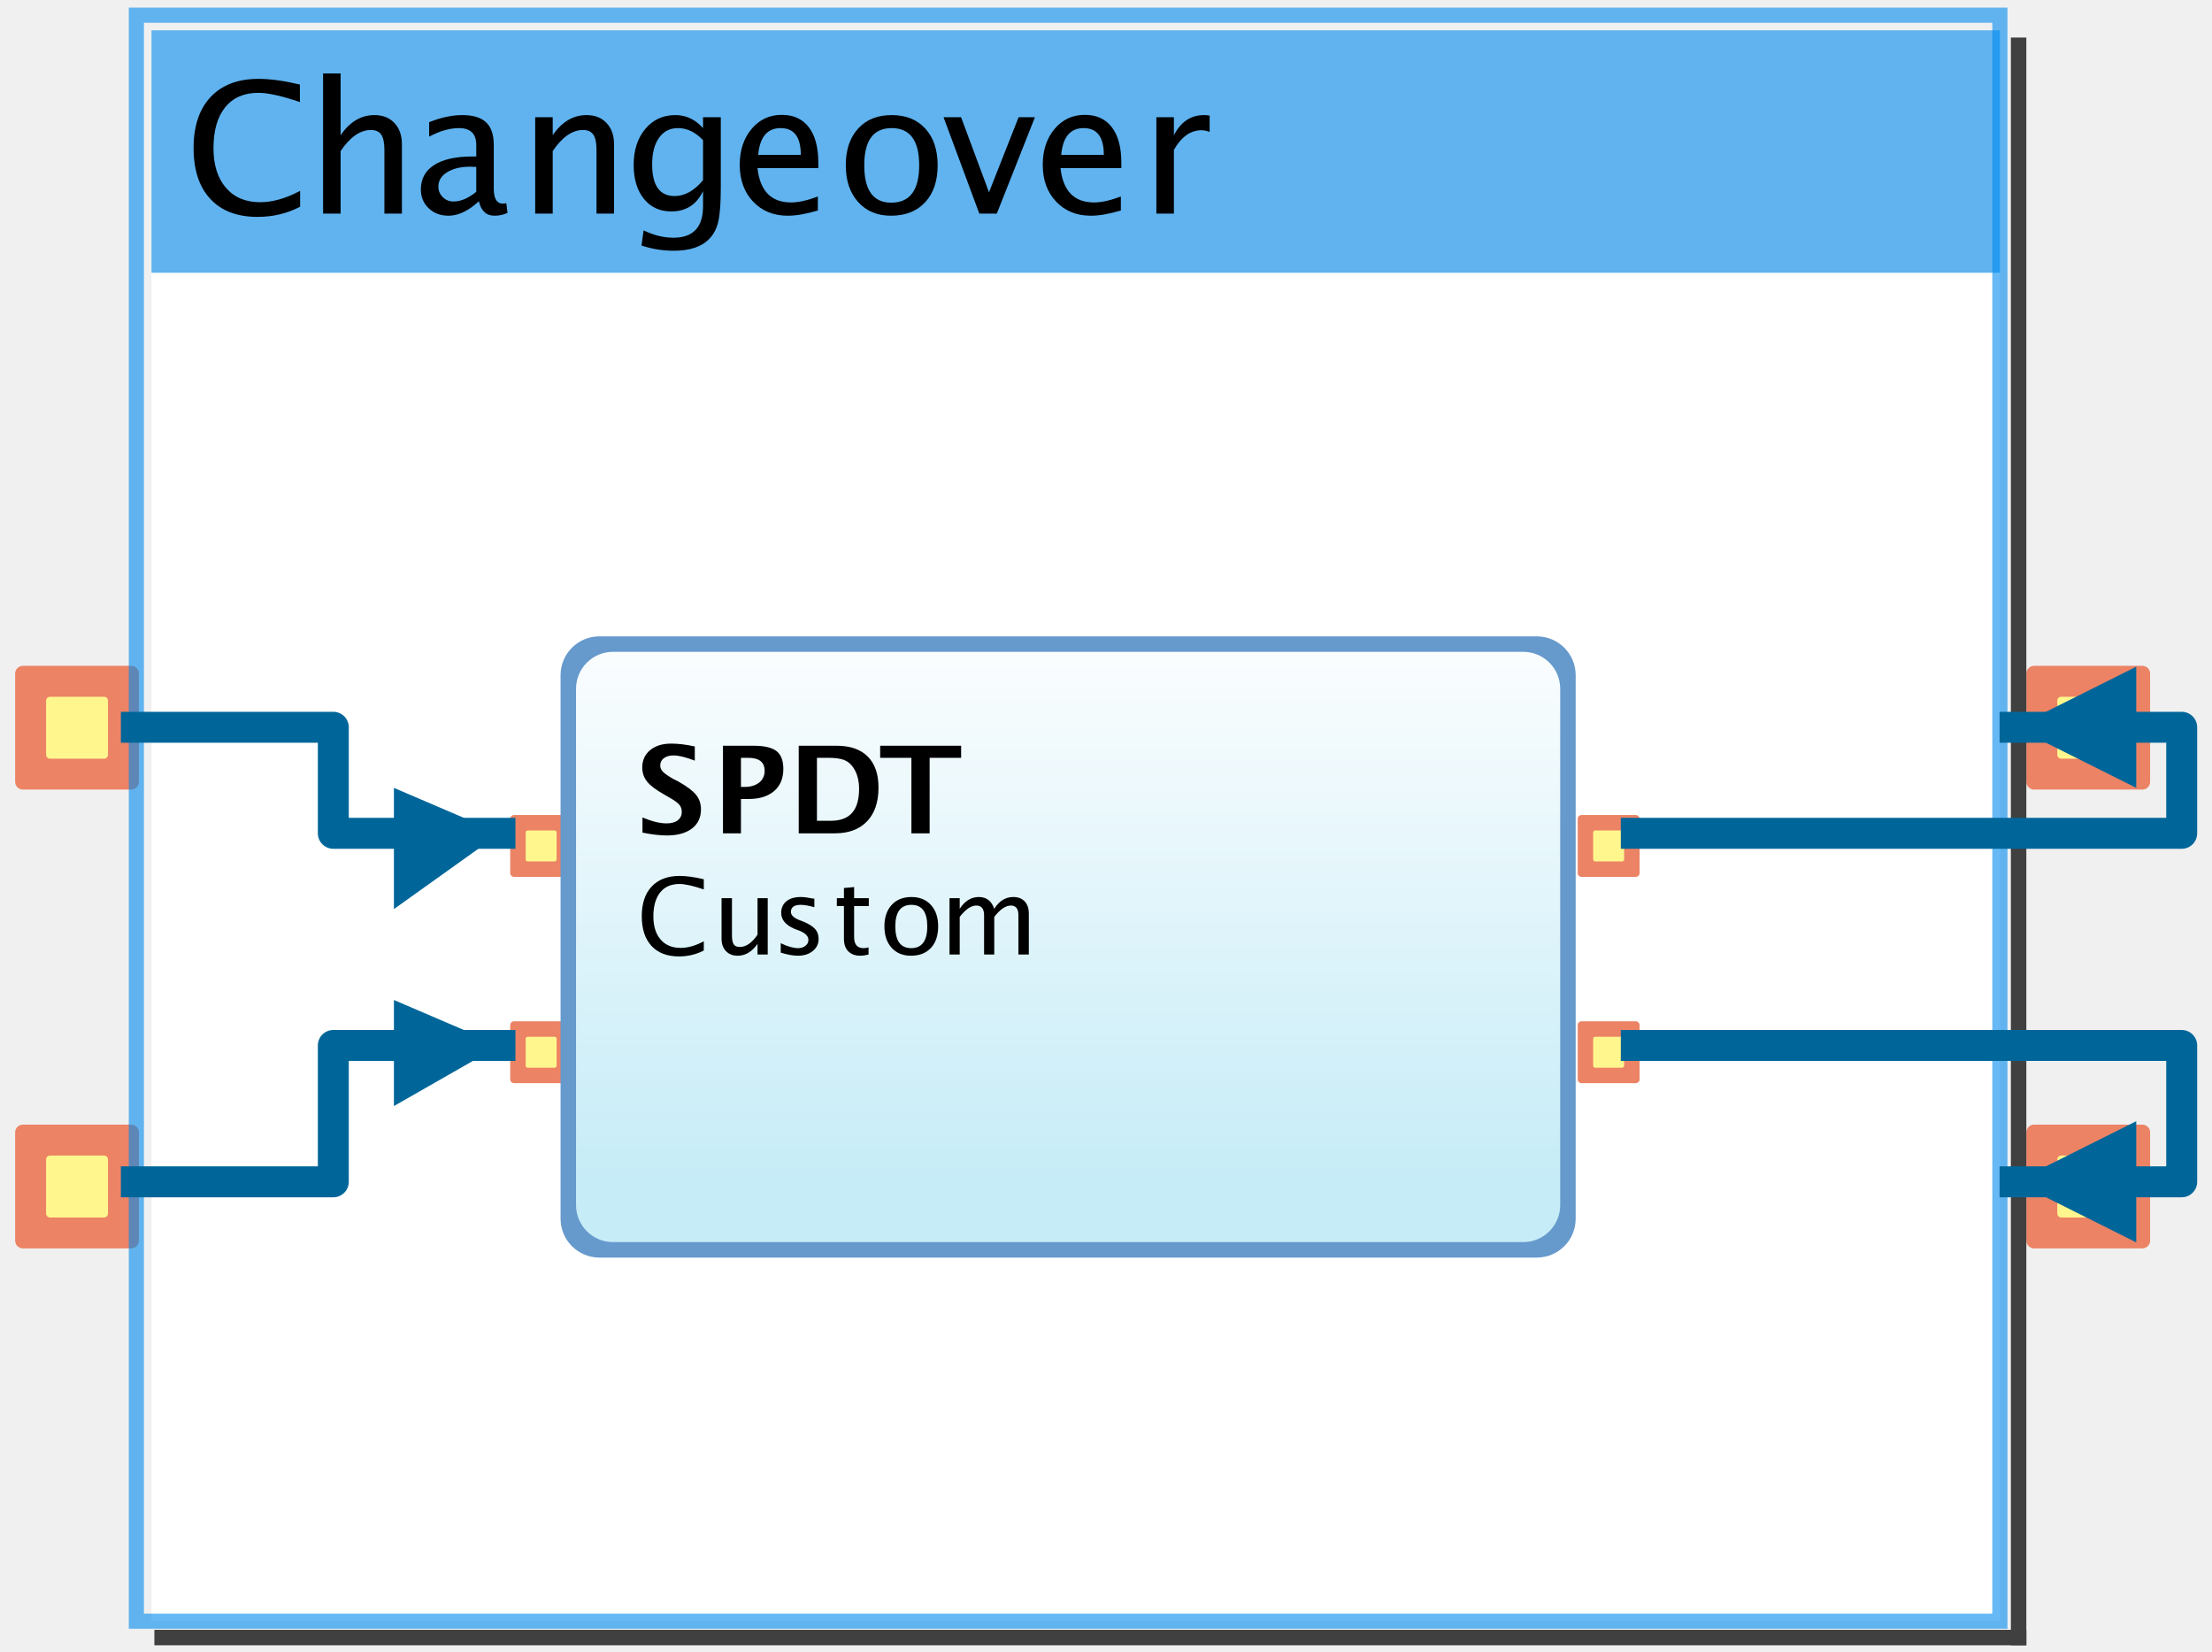
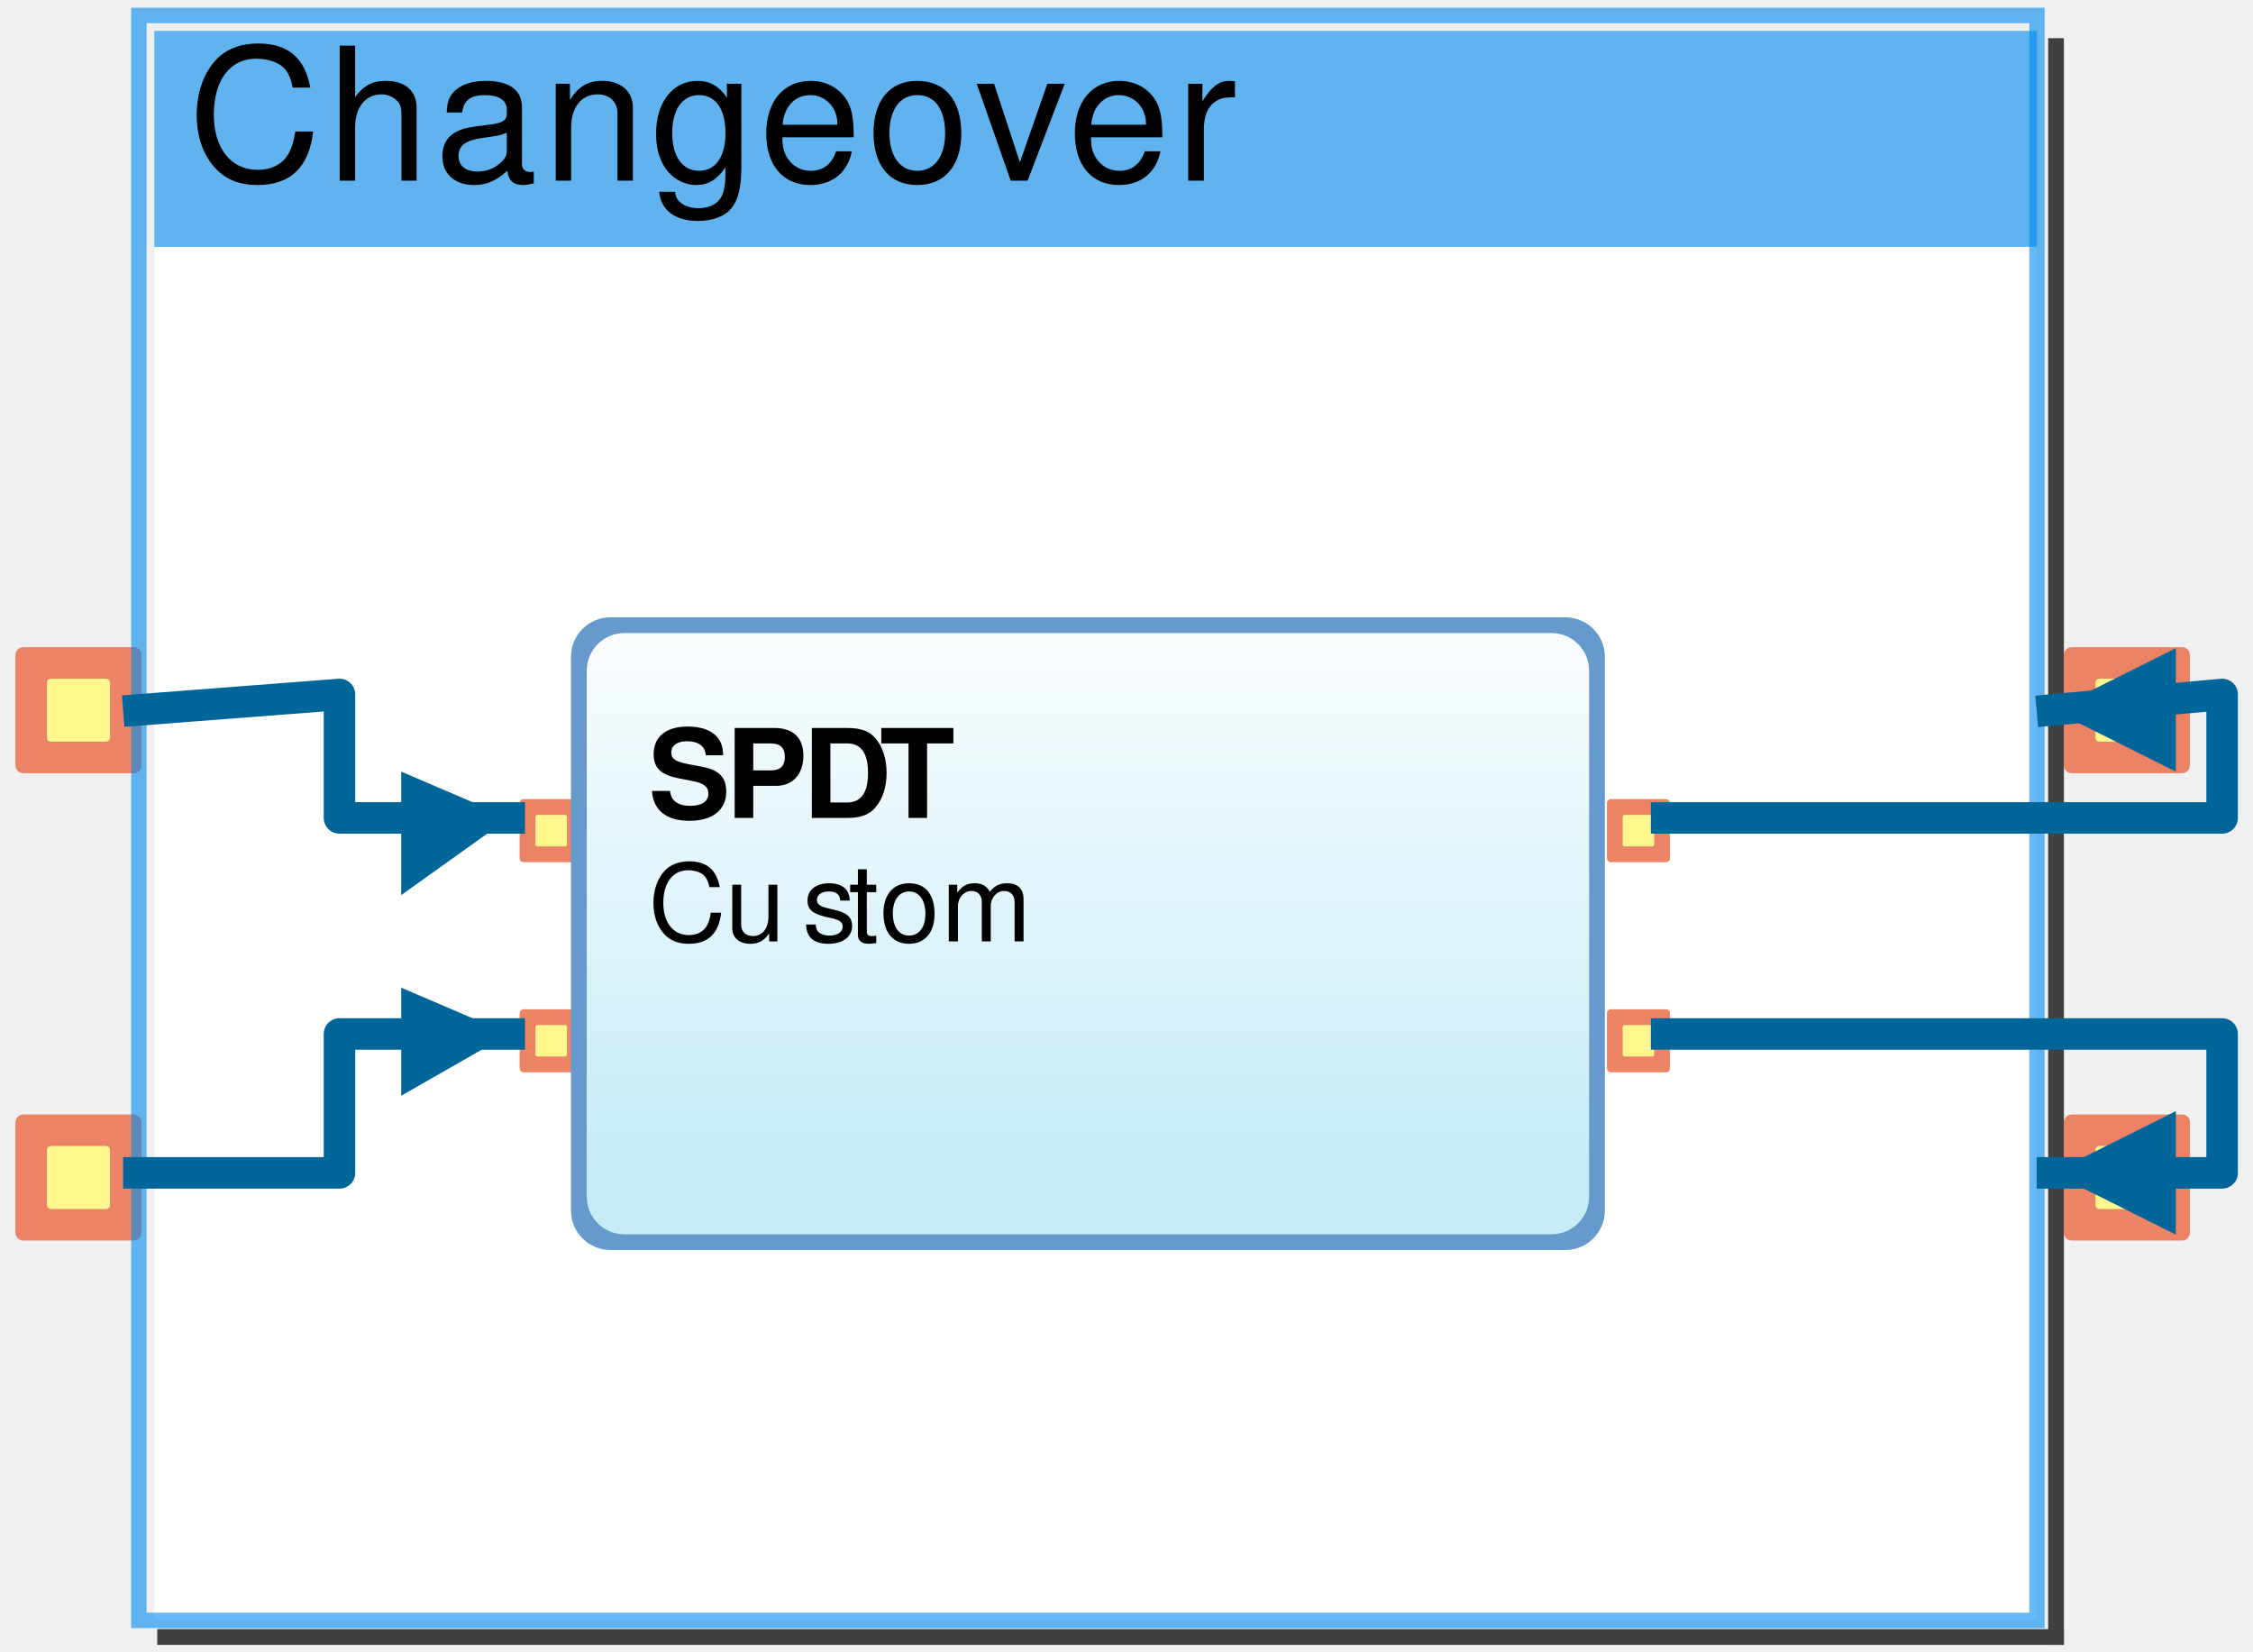
<svg xmlns="http://www.w3.org/2000/svg" style="fill-opacity:1; color-rendering:auto; color-interpolation:auto; text-rendering:auto; stroke:black; stroke-linecap:square; stroke-miterlimit:10; shape-rendering:auto; stroke-opacity:1; fill:black; stroke-dasharray:none; font-weight:normal; stroke-width:1; font-family:'Dialog'; font-style:normal; stroke-linejoin:miter; font-size:12; stroke-dashoffset:0; image-rendering:auto;">
  <defs id="genericDefs" />
  <g>
    <defs id="defs1">
-       <linearGradient x1="38.021" gradientUnits="userSpaceOnUse" x2="38.021" y1="43.021" y2="78.083" id="linearGradient1" spreadMethod="pad">
+       <linearGradient x1="38.021" gradientUnits="userSpaceOnUse" x2="38.021" y1="41.021" y2="76.083" id="linearGradient1" spreadMethod="pad">
        <stop style="stop-opacity:1; stop-color:rgb(250,253,254);" offset="0%" />
        <stop style="stop-opacity:1; stop-color:rgb(198,236,247);" offset="100%" />
      </linearGradient>
      <clipPath clipPathUnits="userSpaceOnUse" id="clipPath1">
-         <path d="M0 0 L146 0 L146 109 L0 109 L0 0 Z" />
+         <path d="M0 0 L146 0 L146 107 L0 107 L0 0 Z" />
      </clipPath>
      <clipPath clipPathUnits="userSpaceOnUse" id="clipPath2">
-         <path d="M7 0 L7 109 L135 109 L135 0 Z" />
+         <path d="M7 0 L7 107 L135 107 L135 0 Z" />
      </clipPath>
      <clipPath clipPathUnits="userSpaceOnUse" id="clipPath3">
-         <path d="M7 0 L7 109 L134 109 L134 0 Z" />
+         <path d="M7 0 L7 107 L134 107 L134 0 Z" />
      </clipPath>
    </defs>
    <g style="fill:rgb(0,0,0); fill-opacity:0; stroke-opacity:0; stroke:rgb(0,0,0);">
-       <rect x="0" y="0" width="146" style="clip-path:url(#clipPath1); stroke:none;" height="109" />
+       <rect x="0" y="0" width="146" style="clip-path:url(#clipPath1); stroke:none;" height="107" />
    </g>
    <g style="fill:rgb(236,131,101); text-rendering:optimizeSpeed; stroke:rgb(236,131,101);">
-       <rect x="133.746" y="43.945" width="8.169" style="clip-path:url(#clipPath1); stroke:none;" rx="0.511" ry="0.511" height="8.169" />
-       <rect x="135.789" y="45.987" width="4.085" style="clip-path:url(#clipPath1); fill:rgb(255,247,142); stroke:none;" rx="0.255" ry="0.261" height="4.085" />
-       <rect x="133.746" y="74.225" width="8.169" style="clip-path:url(#clipPath1); stroke:none;" rx="0.511" ry="0.511" height="8.169" />
-       <rect x="135.789" y="76.268" width="4.085" style="clip-path:url(#clipPath1); fill:rgb(255,247,142); stroke:none;" rx="0.255" ry="0.261" height="4.085" />
-       <rect x="1" y="43.945" width="8.169" style="clip-path:url(#clipPath1); stroke:none;" rx="0.511" ry="0.511" height="8.169" />
-       <rect x="3.042" y="45.987" width="4.085" style="clip-path:url(#clipPath1); fill:rgb(255,247,142); stroke:none;" rx="0.255" ry="0.261" height="4.085" />
-       <rect x="1" y="74.225" width="8.169" style="clip-path:url(#clipPath1); stroke:none;" rx="0.511" ry="0.511" height="8.169" />
-       <rect x="3.042" y="76.268" width="4.085" style="clip-path:url(#clipPath1); fill:rgb(255,247,142); stroke:none;" rx="0.255" ry="0.261" height="4.085" />
-       <rect x="10.19" y="107.569" width="123.556" style="clip-path:url(#clipPath2); fill:rgb(64,64,64); stroke:none;" height="1.021" />
-       <rect x="132.725" y="2.477" width="1.021" style="clip-path:url(#clipPath2); fill:rgb(64,64,64); stroke:none;" height="106.113" />
-       <rect x="10" y="18" width="122" style="clip-path:url(#clipPath3); fill:white; text-rendering:geometricPrecision; stroke:none;" height="89" />
+       <rect x="133.746" y="41.934" width="8.169" style="clip-path:url(#clipPath1); stroke:none;" rx="0.511" ry="0.511" height="8.169" />
+       <rect x="135.789" y="43.976" width="4.085" style="clip-path:url(#clipPath1); fill:rgb(255,247,142); stroke:none;" rx="0.255" ry="0.261" height="4.085" />
+       <rect x="133.746" y="72.217" width="8.169" style="clip-path:url(#clipPath1); stroke:none;" rx="0.511" ry="0.511" height="8.169" />
+       <rect x="135.789" y="74.259" width="4.085" style="clip-path:url(#clipPath1); fill:rgb(255,247,142); stroke:none;" rx="0.255" ry="0.261" height="4.085" />
+       <rect x="1" y="41.934" width="8.169" style="clip-path:url(#clipPath1); stroke:none;" rx="0.511" ry="0.511" height="8.169" />
+       <rect x="3.042" y="43.976" width="4.085" style="clip-path:url(#clipPath1); fill:rgb(255,247,142); stroke:none;" rx="0.255" ry="0.261" height="4.085" />
+       <rect x="1" y="72.217" width="8.169" style="clip-path:url(#clipPath1); stroke:none;" rx="0.511" ry="0.511" height="8.169" />
+       <rect x="3.042" y="74.259" width="4.085" style="clip-path:url(#clipPath1); fill:rgb(255,247,142); stroke:none;" rx="0.255" ry="0.261" height="4.085" />
+       <rect x="10.19" y="105.564" width="123.556" style="clip-path:url(#clipPath2); fill:rgb(64,64,64); stroke:none;" height="1.021" />
+       <rect x="132.725" y="2.473" width="1.021" style="clip-path:url(#clipPath2); fill:rgb(64,64,64); stroke:none;" height="104.112" />
+       <rect x="10" y="16" width="122" style="clip-path:url(#clipPath3); fill:white; text-rendering:geometricPrecision; stroke:none;" height="89" />
    </g>
    <g style="fill:rgb(0,139,239); text-rendering:geometricPrecision; fill-opacity:0.6; stroke-opacity:0.6; stroke:rgb(0,139,239);">
-       <rect x="10" y="2" width="122" style="clip-path:url(#clipPath3); stroke:none;" height="16" />
+       <rect x="10" y="2" width="122" style="clip-path:url(#clipPath3); stroke:none;" height="14" />
    </g>
    <g style="font-family:sans-serif; text-rendering:geometricPrecision;">
-       <path d="M16.997 14.315 Q14.982 14.315 13.88 13.127 Q12.778 11.94 12.778 9.768 Q12.778 7.596 13.903 6.401 Q15.028 5.205 17.06 5.205 Q18.232 5.205 19.794 5.58 L19.794 6.737 Q18.013 6.127 17.044 6.127 Q15.638 6.127 14.864 7.08 Q14.091 8.034 14.091 9.784 Q14.091 11.44 14.911 12.393 Q15.732 13.346 17.169 13.346 Q18.403 13.346 19.81 12.596 L19.81 13.643 Q18.528 14.315 16.997 14.315 ZM21.325 14.096 L21.325 4.846 L22.482 4.846 L22.482 8.924 Q23.388 7.596 24.716 7.596 Q25.544 7.596 26.036 8.12 Q26.528 8.643 26.528 9.518 L26.528 14.096 L25.372 14.096 L25.372 9.893 Q25.372 9.19 25.161 8.885 Q24.95 8.58 24.482 8.58 Q23.419 8.58 22.482 9.971 L22.482 14.096 L21.325 14.096 ZM31.607 13.284 Q30.575 14.237 29.607 14.237 Q28.81 14.237 28.294 13.745 Q27.778 13.252 27.778 12.502 Q27.778 11.455 28.653 10.893 Q29.528 10.33 31.153 10.33 L31.435 10.33 L31.435 9.565 Q31.435 8.455 30.294 8.455 Q29.388 8.455 28.325 9.018 L28.325 8.065 Q29.497 7.596 30.513 7.596 Q31.575 7.596 32.083 8.073 Q32.591 8.549 32.591 9.565 L32.591 12.455 Q32.591 13.44 33.2 13.44 Q33.278 13.44 33.419 13.409 L33.497 14.049 Q33.106 14.237 32.638 14.237 Q31.825 14.237 31.607 13.284 ZM31.435 12.659 L31.435 11.018 L31.044 11.002 Q30.107 11.002 29.521 11.362 Q28.935 11.721 28.935 12.315 Q28.935 12.721 29.224 13.01 Q29.513 13.299 29.935 13.299 Q30.653 13.299 31.435 12.659 ZM35.325 14.096 L35.325 7.737 L36.481 7.737 L36.481 8.924 Q37.388 7.596 38.716 7.596 Q39.544 7.596 40.036 8.12 Q40.528 8.643 40.528 9.518 L40.528 14.096 L39.372 14.096 L39.372 9.893 Q39.372 9.19 39.161 8.885 Q38.95 8.58 38.481 8.58 Q37.419 8.58 36.481 9.971 L36.481 14.096 L35.325 14.096 ZM42.341 16.205 L42.481 15.205 Q43.481 15.69 44.45 15.69 Q46.403 15.69 46.403 13.612 L46.403 12.612 Q45.763 13.955 44.31 13.955 Q43.169 13.955 42.497 13.12 Q41.825 12.284 41.825 10.877 Q41.825 9.424 42.591 8.51 Q43.356 7.596 44.575 7.596 Q45.638 7.596 46.403 8.455 L46.403 7.737 L47.575 7.737 L47.575 12.362 Q47.575 13.862 47.419 14.58 Q47.263 15.299 46.825 15.752 Q46.075 16.549 44.481 16.549 Q43.372 16.549 42.341 16.205 ZM46.403 11.893 L46.403 9.252 Q45.653 8.455 44.747 8.455 Q43.95 8.455 43.497 9.096 Q43.044 9.737 43.044 10.846 Q43.044 12.94 44.528 12.94 Q45.528 12.94 46.403 11.893 ZM53.981 13.893 Q52.825 14.237 51.997 14.237 Q50.591 14.237 49.708 13.307 Q48.825 12.377 48.825 10.877 Q48.825 9.44 49.606 8.51 Q50.388 7.58 51.606 7.58 Q52.763 7.58 53.388 8.401 Q54.013 9.221 54.013 10.737 L54.013 11.096 L49.997 11.096 Q50.247 13.362 52.216 13.362 Q52.935 13.362 53.981 12.971 L53.981 13.893 ZM50.044 10.221 L52.856 10.221 Q52.856 8.455 51.528 8.455 Q50.2 8.455 50.044 10.221 ZM58.81 14.237 Q57.45 14.237 56.638 13.33 Q55.825 12.424 55.825 10.909 Q55.825 9.377 56.638 8.487 Q57.45 7.596 58.856 7.596 Q60.263 7.596 61.075 8.487 Q61.888 9.377 61.888 10.909 Q61.888 12.455 61.068 13.346 Q60.247 14.237 58.81 14.237 ZM58.825 13.377 Q60.669 13.377 60.669 10.909 Q60.669 8.455 58.856 8.455 Q57.044 8.455 57.044 10.909 Q57.044 13.377 58.825 13.377 ZM64.638 14.096 L62.278 7.737 L63.435 7.737 L65.278 12.69 L67.231 7.737 L68.31 7.737 L65.794 14.096 L64.638 14.096 ZM73.981 13.893 Q72.825 14.237 71.997 14.237 Q70.591 14.237 69.708 13.307 Q68.825 12.377 68.825 10.877 Q68.825 9.44 69.606 8.51 Q70.388 7.58 71.606 7.58 Q72.763 7.58 73.388 8.401 Q74.013 9.221 74.013 10.737 L74.013 11.096 L69.997 11.096 Q70.247 13.362 72.216 13.362 Q72.935 13.362 73.981 12.971 L73.981 13.893 ZM70.044 10.221 L72.856 10.221 Q72.856 8.455 71.528 8.455 Q70.2 8.455 70.044 10.221 ZM76.325 14.096 L76.325 7.737 L77.481 7.737 L77.481 8.924 Q78.169 7.596 79.466 7.596 Q79.653 7.596 79.841 7.627 L79.841 8.705 Q79.544 8.596 79.31 8.596 Q78.216 8.596 77.481 9.893 L77.481 14.096 L76.325 14.096 Z" style="stroke:none; clip-path:url(#clipPath3);" />
+       <path d="M20.107 5.677 L18.966 5.677 C18.841 5.021 18.653 4.646 18.341 4.349 C17.982 4.021 17.31 3.802 16.607 3.802 C14.919 3.802 13.857 5.177 13.857 7.427 C13.857 9.615 14.966 11.005 16.7 11.005 C17.638 11.005 18.388 10.599 18.747 9.865 C18.919 9.521 19.044 9.115 19.138 8.521 L20.294 8.521 C20.028 10.834 18.825 11.99 16.7 11.99 C15.56 11.99 14.685 11.662 14.013 10.959 C13.185 10.115 12.747 8.88 12.747 7.443 C12.747 6.021 13.185 4.771 13.966 3.912 C14.622 3.193 15.56 2.818 16.747 2.818 C18.653 2.818 19.763 3.755 20.107 5.677 ZM22.013 2.959 L23.013 2.959 L23.013 6.287 C23.591 5.521 24.138 5.24 25.028 5.24 C26.247 5.24 26.997 5.896 26.997 6.959 L26.997 11.709 L26.013 11.709 L26.013 7.349 C26.013 6.912 25.888 6.615 25.591 6.412 C25.357 6.224 25.028 6.115 24.716 6.115 C23.685 6.115 23.013 6.959 23.013 8.24 L23.013 11.709 L22.013 11.709 ZM34.591 11.115 L34.591 11.88 C34.263 11.959 34.106 11.99 33.903 11.99 C33.263 11.99 32.95 11.693 32.872 11.068 C32.169 11.709 31.528 11.99 30.732 11.99 C29.466 11.99 28.669 11.271 28.669 10.13 C28.669 9.302 29.044 8.74 29.778 8.443 C30.153 8.287 30.372 8.24 31.794 8.068 C32.591 7.959 32.841 7.787 32.841 7.365 L32.841 7.099 C32.841 6.505 32.325 6.162 31.435 6.162 C30.497 6.162 30.044 6.505 29.95 7.287 L28.95 7.287 C28.966 6.662 29.091 6.302 29.388 5.974 C29.794 5.505 30.56 5.24 31.466 5.24 C33.013 5.24 33.825 5.834 33.825 6.959 L33.825 10.646 C33.825 10.959 34.028 11.146 34.372 11.146 C34.435 11.146 34.481 11.146 34.591 11.115 ZM32.841 9.724 L32.841 8.599 C32.497 8.755 32.278 8.802 31.232 8.943 C30.153 9.099 29.716 9.443 29.716 10.099 C29.716 10.74 30.169 11.115 30.95 11.115 C31.544 11.115 32.028 10.912 32.435 10.552 C32.747 10.271 32.841 10.068 32.841 9.724 ZM36.013 5.427 L36.935 5.427 L36.935 6.474 C37.481 5.599 38.091 5.24 39.028 5.24 C40.231 5.24 41.013 5.912 41.013 6.959 L41.013 11.709 L40.013 11.709 L40.013 7.349 C40.013 6.599 39.513 6.115 38.716 6.115 C37.685 6.115 37.013 6.959 37.013 8.24 L37.013 11.709 L36.013 11.709 ZM47.106 5.427 L48.044 5.427 L48.044 10.677 C48.044 12.146 47.856 12.943 47.372 13.521 C46.966 14.021 46.169 14.318 45.231 14.318 C43.747 14.318 42.825 13.615 42.716 12.427 L43.747 12.427 C43.794 12.802 43.903 12.974 44.122 13.146 C44.403 13.365 44.81 13.49 45.263 13.49 C45.872 13.49 46.388 13.271 46.653 12.896 C46.903 12.552 47.013 12.037 47.013 11.177 L47.013 10.849 C46.45 11.646 45.903 11.99 45.106 11.99 C44.45 11.99 43.778 11.677 43.31 11.146 C42.794 10.552 42.513 9.709 42.513 8.677 C42.513 6.63 43.591 5.24 45.2 5.24 C45.997 5.24 46.606 5.584 47.106 6.334 ZM45.294 6.162 C44.231 6.162 43.56 7.099 43.56 8.615 C43.56 10.13 44.216 11.068 45.31 11.068 C46.372 11.068 47.013 10.146 47.013 8.646 C47.013 7.084 46.388 6.162 45.294 6.162 ZM55.325 8.896 L50.7 8.896 C50.7 9.521 50.794 9.88 51.028 10.24 C51.372 10.771 51.903 11.068 52.544 11.068 C53.341 11.068 53.903 10.63 54.185 9.802 L55.2 9.802 C54.935 11.162 53.95 11.99 52.513 11.99 C50.747 11.99 49.653 10.709 49.653 8.646 C49.653 6.584 50.778 5.24 52.528 5.24 C53.7 5.24 54.669 5.865 55.075 6.896 C55.247 7.365 55.325 7.943 55.325 8.896 ZM50.716 8.084 L54.247 8.084 C54.263 8.068 54.263 8.037 54.263 8.005 C54.263 6.974 53.497 6.162 52.513 6.162 C51.513 6.162 50.794 6.927 50.716 8.084 ZM59.435 5.24 C61.247 5.24 62.294 6.49 62.294 8.662 C62.294 10.724 61.216 11.99 59.45 11.99 C57.653 11.99 56.606 10.724 56.606 8.615 C56.606 6.505 57.669 5.24 59.435 5.24 ZM59.45 6.162 C58.325 6.162 57.638 7.099 57.638 8.615 C57.638 10.13 58.325 11.068 59.45 11.068 C60.544 11.068 61.247 10.13 61.247 8.646 C61.247 7.084 60.575 6.162 59.45 6.162 ZM66.591 11.709 L65.497 11.709 L63.294 5.427 L64.419 5.427 L66.091 10.521 L67.872 5.427 L68.997 5.427 ZM75.325 8.896 L70.7 8.896 C70.7 9.521 70.794 9.88 71.028 10.24 C71.372 10.771 71.903 11.068 72.544 11.068 C73.341 11.068 73.903 10.63 74.185 9.802 L75.2 9.802 C74.935 11.162 73.95 11.99 72.513 11.99 C70.747 11.99 69.653 10.709 69.653 8.646 C69.653 6.584 70.778 5.24 72.528 5.24 C73.7 5.24 74.669 5.865 75.075 6.896 C75.247 7.365 75.325 7.943 75.325 8.896 ZM70.716 8.084 L74.247 8.084 C74.263 8.068 74.263 8.037 74.263 8.005 C74.263 6.974 73.497 6.162 72.513 6.162 C71.513 6.162 70.794 6.927 70.716 8.084 ZM76.997 5.427 L77.919 5.427 L77.919 6.568 C78.497 5.63 78.981 5.24 79.638 5.24 C79.763 5.24 79.856 5.255 80.028 5.271 L80.028 6.302 C79.325 6.302 79.028 6.38 78.716 6.615 C78.231 6.959 78.013 7.552 78.013 8.443 L78.013 11.709 L76.997 11.709 Z" style="stroke:none; clip-path:url(#clipPath3);" />
    </g>
    <g style="fill:rgb(0,139,239); text-rendering:geometricPrecision; fill-opacity:0.6; font-family:sans-serif; stroke-opacity:0.6; stroke:rgb(0,139,239);">
-       <rect x="9" y="1" width="123" style="fill:none; clip-path:url(#clipPath3);" height="106" />
+       <rect x="9" y="1" width="123" style="fill:none; clip-path:url(#clipPath3);" height="104" />
    </g>
    <g style="fill:rgb(236,131,101); text-rendering:geometricPrecision; font-family:sans-serif; stroke:rgb(236,131,101);">
-       <rect x="104.134" y="53.79" width="4.085" style="clip-path:url(#clipPath2); stroke:none;" rx="0.255" ry="0.255" height="4.085" />
-       <rect x="105.155" y="54.811" width="2.042" style="clip-path:url(#clipPath2); fill:rgb(255,247,142); stroke:none;" rx="0.128" ry="0.13" height="2.042" />
-       <rect x="104.134" y="67.405" width="4.085" style="clip-path:url(#clipPath2); stroke:none;" rx="0.255" ry="0.255" height="4.085" />
-       <rect x="105.155" y="68.426" width="2.042" style="clip-path:url(#clipPath2); fill:rgb(255,247,142); stroke:none;" rx="0.128" ry="0.13" height="2.042" />
-       <rect x="33.676" y="53.79" width="4.085" style="clip-path:url(#clipPath2); stroke:none;" rx="0.255" ry="0.255" height="4.085" />
-       <rect x="34.697" y="54.811" width="2.042" style="clip-path:url(#clipPath2); fill:rgb(255,247,142); stroke:none;" rx="0.128" ry="0.13" height="2.042" />
-       <rect x="33.676" y="67.405" width="4.085" style="clip-path:url(#clipPath2); stroke:none;" rx="0.255" ry="0.255" height="4.085" />
-       <rect x="34.697" y="68.426" width="2.042" style="clip-path:url(#clipPath2); fill:rgb(255,247,142); stroke:none;" rx="0.128" ry="0.13" height="2.042" />
-       <rect x="37" y="42" width="67" style="clip-path:url(#clipPath2); fill:rgb(102,153,204); stroke:none;" rx="2.562" ry="2.562" height="41" />
-       <rect x="38.021" y="43.021" width="64.958" style="clip-path:url(#clipPath2); fill:url(#linearGradient1); stroke:none;" rx="2.435" ry="2.438" height="38.958" />
+       <rect x="104.134" y="51.784" width="4.085" style="clip-path:url(#clipPath2); stroke:none;" rx="0.255" ry="0.255" height="4.085" />
+       <rect x="105.155" y="52.805" width="2.042" style="clip-path:url(#clipPath2); fill:rgb(255,247,142); stroke:none;" rx="0.128" ry="0.13" height="2.042" />
+       <rect x="104.134" y="65.399" width="4.085" style="clip-path:url(#clipPath2); stroke:none;" rx="0.255" ry="0.255" height="4.085" />
+       <rect x="105.155" y="66.42" width="2.042" style="clip-path:url(#clipPath2); fill:rgb(255,247,142); stroke:none;" rx="0.128" ry="0.13" height="2.042" />
+       <rect x="33.676" y="51.784" width="4.085" style="clip-path:url(#clipPath2); stroke:none;" rx="0.255" ry="0.255" height="4.085" />
+       <rect x="34.697" y="52.805" width="2.042" style="clip-path:url(#clipPath2); fill:rgb(255,247,142); stroke:none;" rx="0.128" ry="0.13" height="2.042" />
+       <rect x="33.676" y="65.399" width="4.085" style="clip-path:url(#clipPath2); stroke:none;" rx="0.255" ry="0.255" height="4.085" />
+       <rect x="34.697" y="66.42" width="2.042" style="clip-path:url(#clipPath2); fill:rgb(255,247,142); stroke:none;" rx="0.128" ry="0.13" height="2.042" />
+       <rect x="37" y="40" width="67" style="clip-path:url(#clipPath2); fill:rgb(102,153,204); stroke:none;" rx="2.562" ry="2.562" height="41" />
+       <rect x="38.021" y="41.021" width="64.958" style="clip-path:url(#clipPath2); fill:url(#linearGradient1); stroke:none;" rx="2.435" ry="2.438" height="38.958" />
    </g>
    <g style="text-rendering:geometricPrecision; font-size:8; font-weight:bold; font-family:sans-serif;">
-       <path d="M42.406 54.953 L42.406 53.953 Q43.328 54.344 44 54.344 Q44.469 54.344 44.734 54.141 Q45 53.938 45 53.578 Q45 53.297 44.828 53.102 Q44.656 52.906 44.188 52.641 L43.812 52.422 Q43.031 51.984 42.711 51.586 Q42.391 51.188 42.391 50.656 Q42.391 49.938 42.914 49.508 Q43.438 49.078 44.297 49.078 Q45 49.078 45.859 49.266 L45.859 50.203 Q44.969 49.859 44.453 49.859 Q44.062 49.859 43.82 50.039 Q43.578 50.219 43.578 50.516 Q43.578 50.75 43.75 50.93 Q43.922 51.109 44.375 51.375 L44.797 51.594 Q45.625 52.062 45.945 52.461 Q46.266 52.859 46.266 53.422 Q46.266 54.234 45.664 54.688 Q45.062 55.141 44.016 55.141 Q43.328 55.141 42.406 54.953 ZM47.719 55 L47.719 49.219 L49.734 49.219 Q50.797 49.219 51.25 49.57 Q51.703 49.922 51.703 50.75 Q51.703 51.688 51.094 52.211 Q50.484 52.734 49.406 52.734 L48.906 52.734 L48.906 55 L47.719 55 ZM48.906 51.938 L49.141 51.938 Q49.75 51.938 50.109 51.648 Q50.469 51.359 50.469 50.875 Q50.469 50.016 49.375 50.016 L48.906 50.016 L48.906 51.938 ZM52.719 55 L52.719 49.219 L55.219 49.219 Q56.562 49.219 57.273 49.93 Q57.984 50.641 57.984 51.984 Q57.984 53.422 57.227 54.211 Q56.469 55 55.109 55 L52.719 55 ZM53.922 54.172 L54.828 54.172 Q55.781 54.172 56.242 53.648 Q56.703 53.125 56.703 52.062 Q56.703 51.234 56.328 50.672 Q56.078 50.297 55.711 50.156 Q55.344 50.016 54.656 50.016 L53.922 50.016 L53.922 54.172 ZM60.156 55 L60.156 50.016 L58.094 50.016 L58.094 49.219 L63.438 49.219 L63.438 50.016 L61.359 50.016 L61.359 55 L60.156 55 Z" style="stroke:none; clip-path:url(#clipPath2);" />
-       <path d="M44.812 63.125 Q43.641 63.125 43 62.43 Q42.359 61.734 42.359 60.469 Q42.359 59.203 43.016 58.508 Q43.672 57.812 44.859 57.812 Q45.531 57.812 46.453 58.031 L46.453 58.703 Q45.406 58.344 44.844 58.344 Q44.016 58.344 43.57 58.906 Q43.125 59.469 43.125 60.484 Q43.125 61.453 43.602 62.008 Q44.078 62.562 44.922 62.562 Q45.641 62.562 46.453 62.125 L46.453 62.734 Q45.703 63.125 44.812 63.125 ZM50 63 L50 62.297 Q49.453 63.078 48.688 63.078 Q48.203 63.078 47.914 62.773 Q47.625 62.469 47.625 61.953 L47.625 59.281 L48.312 59.281 L48.312 61.734 Q48.312 62.156 48.43 62.328 Q48.547 62.5 48.828 62.5 Q49.453 62.5 50 61.688 L50 59.281 L50.672 59.281 L50.672 63 L50 63 ZM52.656 63.078 Q52.203 63.078 51.531 62.875 L51.531 62.25 Q52.203 62.578 52.688 62.578 Q52.969 62.578 53.164 62.422 Q53.359 62.266 53.359 62.031 Q53.359 61.688 52.828 61.453 L52.422 61.297 Q51.562 60.922 51.562 60.25 Q51.562 59.766 51.906 59.484 Q52.25 59.203 52.844 59.203 Q53.156 59.203 53.609 59.297 L53.75 59.312 L53.75 59.875 Q53.188 59.719 52.859 59.719 Q52.203 59.719 52.203 60.188 Q52.203 60.484 52.703 60.703 L53.031 60.828 Q53.578 61.062 53.805 61.32 Q54.031 61.578 54.031 61.969 Q54.031 62.453 53.648 62.766 Q53.266 63.078 52.656 63.078 ZM56.781 63.078 Q56.281 63.078 55.992 62.789 Q55.703 62.5 55.703 61.969 L55.703 59.797 L55.234 59.797 L55.234 59.281 L55.703 59.281 L55.703 58.609 L56.375 58.547 L56.375 59.281 L57.344 59.281 L57.344 59.797 L56.375 59.797 L56.375 61.844 Q56.375 62.578 57 62.578 Q57.141 62.578 57.328 62.531 L57.328 63 Q57.016 63.078 56.781 63.078 ZM60.125 63.078 Q59.328 63.078 58.852 62.555 Q58.375 62.031 58.375 61.141 Q58.375 60.25 58.852 59.727 Q59.328 59.203 60.156 59.203 Q60.969 59.203 61.445 59.727 Q61.922 60.25 61.922 61.141 Q61.922 62.047 61.445 62.562 Q60.969 63.078 60.125 63.078 ZM60.141 62.578 Q61.203 62.578 61.203 61.141 Q61.203 59.719 60.156 59.719 Q59.094 59.719 59.094 61.141 Q59.094 62.578 60.141 62.578 ZM62.672 63 L62.672 59.281 L63.344 59.281 L63.344 59.984 Q63.844 59.203 64.609 59.203 Q65.359 59.203 65.625 59.984 Q66.109 59.203 66.875 59.203 Q67.359 59.203 67.633 59.492 Q67.906 59.781 67.906 60.297 L67.906 63 L67.219 63 L67.219 60.406 Q67.219 59.766 66.719 59.766 Q66.203 59.766 65.625 60.516 L65.625 63 L64.953 63 L64.953 60.406 Q64.953 59.766 64.438 59.766 Q63.922 59.766 63.344 60.516 L63.344 63 L62.672 63 Z" style="stroke:none; clip-path:url(#clipPath2);" />
+       <path d="M46.859 48.938 L45.734 48.938 C45.703 48.359 45.266 48.031 44.516 48.031 C43.891 48.031 43.5 48.312 43.5 48.75 C43.5 49.172 43.75 49.344 44.609 49.516 L45.516 49.688 C46.594 49.891 47.062 50.375 47.062 51.297 C47.062 52.484 46.172 53.188 44.672 53.188 C43.188 53.188 42.328 52.5 42.25 51.25 L43.422 51.25 C43.469 51.875 43.922 52.219 44.734 52.219 C45.469 52.219 45.906 51.922 45.906 51.438 C45.906 50.969 45.609 50.75 44.812 50.594 L44 50.438 C42.812 50.203 42.359 49.766 42.359 48.859 C42.359 47.734 43.172 47.078 44.562 47.078 C45.406 47.078 46.062 47.297 46.453 47.734 C46.734 48.062 46.859 48.406 46.859 48.938 ZM48.812 50.922 L48.812 53 L47.609 53 L47.609 47.172 L50.188 47.172 C51.406 47.172 52.062 47.812 52.062 48.969 C52.062 50.156 51.375 50.922 50.297 50.922 ZM48.812 49.922 L49.922 49.922 C50.562 49.922 50.859 49.641 50.859 49.047 C50.859 48.453 50.562 48.172 49.922 48.172 L48.812 48.172 ZM52.609 53 L52.609 47.172 L54.891 47.172 C55.797 47.172 56.344 47.375 56.734 47.844 C57.203 48.391 57.453 49.188 57.453 50.078 C57.453 50.984 57.203 51.781 56.734 52.312 C56.344 52.797 55.781 53 54.891 53 ZM53.812 52 L54.891 52 C55.797 52 56.25 51.375 56.25 50.094 C56.25 48.797 55.797 48.172 54.891 48.172 L53.812 48.172 ZM60.078 48.172 L60.078 53 L58.875 53 L58.875 48.172 L57.109 48.172 L57.109 47.172 L61.781 47.172 L61.781 48.172 Z" style="stroke:none; clip-path:url(#clipPath2);" />
+       <path d="M46.641 57.484 L45.969 57.484 C45.891 57.094 45.781 56.891 45.594 56.703 C45.391 56.516 45 56.391 44.594 56.391 C43.609 56.391 42.984 57.188 42.984 58.5 C42.984 59.781 43.625 60.594 44.641 60.594 C45.188 60.594 45.625 60.344 45.844 59.922 C45.938 59.719 46.016 59.484 46.062 59.141 L46.734 59.141 C46.578 60.484 45.891 61.156 44.641 61.156 C43.969 61.156 43.469 60.969 43.078 60.562 C42.594 60.062 42.344 59.344 42.344 58.516 C42.344 57.688 42.594 56.953 43.047 56.453 C43.422 56.031 43.984 55.812 44.672 55.812 C45.781 55.812 46.438 56.359 46.641 57.484 ZM50.375 61 L49.844 61 L49.844 60.484 C49.5 60.969 49.156 61.156 48.625 61.156 C47.906 61.156 47.453 60.766 47.453 60.156 L47.453 57.328 L48.031 57.328 L48.031 59.922 C48.031 60.375 48.328 60.656 48.797 60.656 C49.406 60.656 49.797 60.156 49.797 59.406 L49.797 57.328 L50.375 57.328 ZM55.062 58.359 L54.453 58.359 C54.438 57.969 54.188 57.766 53.719 57.766 C53.234 57.766 52.938 57.984 52.938 58.312 C52.938 58.578 53.141 58.734 53.609 58.844 L54.172 58.984 C54.906 59.156 55.219 59.453 55.219 60 C55.219 60.703 54.625 61.156 53.703 61.156 C52.734 61.156 52.266 60.75 52.234 59.906 L52.859 59.906 C52.891 60.172 52.938 60.266 53.016 60.375 C53.172 60.531 53.438 60.625 53.75 60.625 C54.266 60.625 54.609 60.391 54.609 60.047 C54.609 59.781 54.438 59.641 54.031 59.531 L53.484 59.406 C52.625 59.188 52.328 58.922 52.328 58.344 C52.328 57.672 52.875 57.234 53.734 57.234 C54.578 57.234 55.062 57.641 55.062 58.359 ZM56.781 57.328 L56.781 57.812 L56.172 57.812 L56.172 60.328 C56.172 60.578 56.25 60.656 56.5 60.656 C56.609 60.656 56.703 60.641 56.781 60.625 L56.781 61.109 C56.578 61.141 56.438 61.156 56.297 61.156 C55.844 61.156 55.594 60.953 55.594 60.578 L55.594 57.812 L55.094 57.812 L55.094 57.328 L55.594 57.328 L55.594 56.328 L56.172 56.328 L56.172 57.328 ZM58.906 57.234 C59.969 57.234 60.562 57.953 60.562 59.219 C60.562 60.422 59.938 61.156 58.906 61.156 C57.875 61.156 57.25 60.422 57.25 59.188 C57.25 57.969 57.875 57.234 58.906 57.234 ZM58.906 57.766 C58.266 57.766 57.859 58.312 57.859 59.188 C57.859 60.078 58.266 60.625 58.906 60.625 C59.562 60.625 59.969 60.078 59.969 59.219 C59.969 58.312 59.562 57.766 58.906 57.766 ZM61.484 57.328 L62.031 57.328 L62.031 57.844 C62.344 57.406 62.672 57.234 63.156 57.234 C63.625 57.234 63.922 57.391 64.141 57.781 C64.484 57.375 64.781 57.234 65.266 57.234 C65.953 57.234 66.328 57.594 66.328 58.25 L66.328 61 L65.75 61 L65.75 58.469 C65.75 58.016 65.5 57.734 65.062 57.734 C64.594 57.734 64.203 58.172 64.203 58.703 L64.203 61 L63.625 61 L63.625 58.469 C63.625 58 63.375 57.734 62.938 57.734 C62.469 57.734 62.078 58.172 62.078 58.703 L62.078 61 L61.484 61 Z" style="stroke:none; clip-path:url(#clipPath2);" />
    </g>
    <g style="font-size:7; fill:rgb(0,102,153); text-rendering:geometricPrecision; font-family:sans-serif; stroke-linejoin:round; stroke:rgb(0,102,153); stroke-width:2.042; stroke-miterlimit:3.732;">
-       <path d="M9 48 L22 48 L22 55 L33 55" style="fill:none; clip-path:url(#clipPath1);" />
-       <polygon points=" 33 55 26 52 26 60" style="stroke-miterlimit:10; stroke-width:1; clip-path:url(#clipPath1); stroke:none; stroke-linejoin:miter;" />
-       <path d="M9 78 L22 78 L22 69 L33 69" style="fill:none; clip-path:url(#clipPath1);" />
-       <polygon points=" 33 69 26 66 26 73" style="stroke-miterlimit:10; stroke-width:1; clip-path:url(#clipPath1); stroke:none; stroke-linejoin:miter;" />
-       <path d="M108 55 L144 55 L144 48 L133 48" style="fill:none; clip-path:url(#clipPath1);" />
-       <polygon points=" 133 48 141 52 141 44" style="stroke-miterlimit:10; stroke-width:1; clip-path:url(#clipPath1); stroke:none; stroke-linejoin:miter;" />
-       <path d="M108 69 L144 69 L144 78 L133 78" style="fill:none; clip-path:url(#clipPath1);" />
-       <polygon points=" 133 78 141 82 141 74" style="stroke-miterlimit:10; stroke-width:1; clip-path:url(#clipPath1); stroke:none; stroke-linejoin:miter;" />
+       <path d="M9 46 L22 45 L22 53 L33 53" style="fill:none; clip-path:url(#clipPath1);" />
+       <polygon points=" 33 53 26 50 26 58" style="stroke-miterlimit:10; stroke-width:1; clip-path:url(#clipPath1); stroke:none; stroke-linejoin:miter;" />
+       <path d="M9 76 L22 76 L22 67 L33 67" style="fill:none; clip-path:url(#clipPath1);" />
+       <polygon points=" 33 67 26 64 26 71" style="stroke-miterlimit:10; stroke-width:1; clip-path:url(#clipPath1); stroke:none; stroke-linejoin:miter;" />
+       <path d="M108 53 L144 53 L144 45 L133 46" style="fill:none; clip-path:url(#clipPath1);" />
+       <polygon points=" 133 46 141 50 141 42" style="stroke-miterlimit:10; stroke-width:1; clip-path:url(#clipPath1); stroke:none; stroke-linejoin:miter;" />
+       <path d="M108 67 L144 67 L144 76 L133 76" style="fill:none; clip-path:url(#clipPath1);" />
+       <polygon points=" 133 76 141 80 141 72" style="stroke-miterlimit:10; stroke-width:1; clip-path:url(#clipPath1); stroke:none; stroke-linejoin:miter;" />
    </g>
  </g>
</svg>
